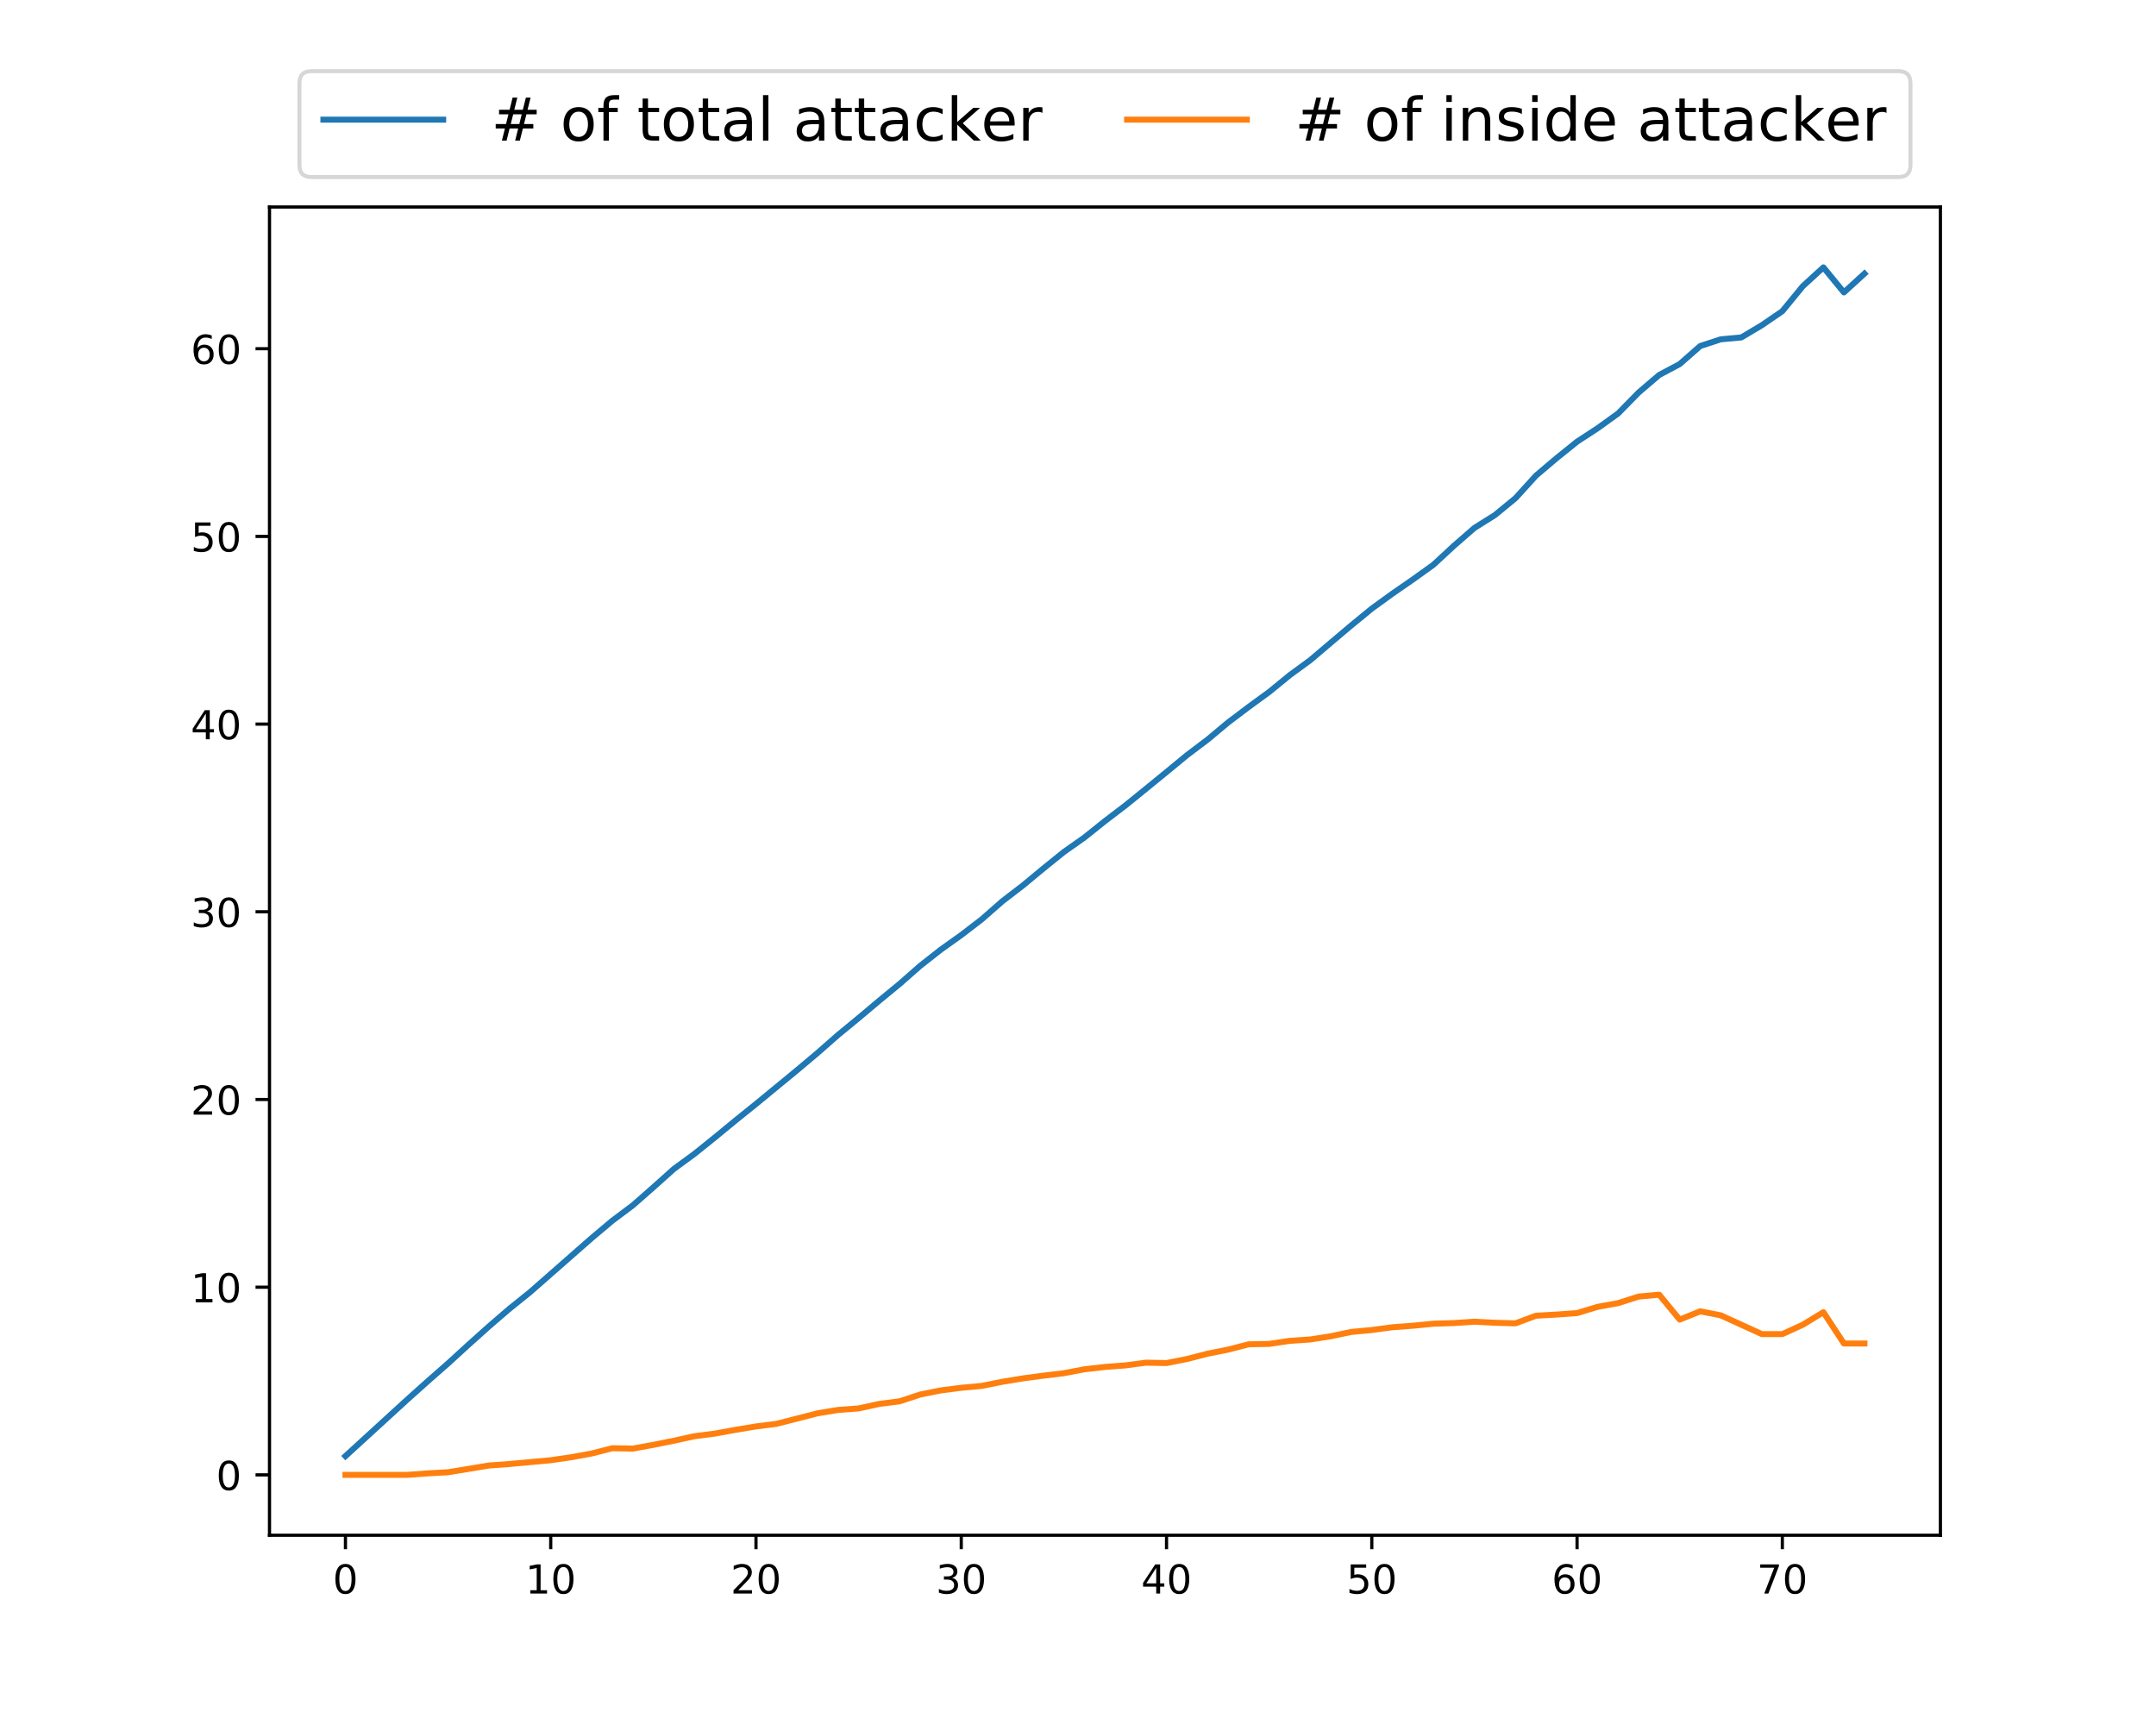
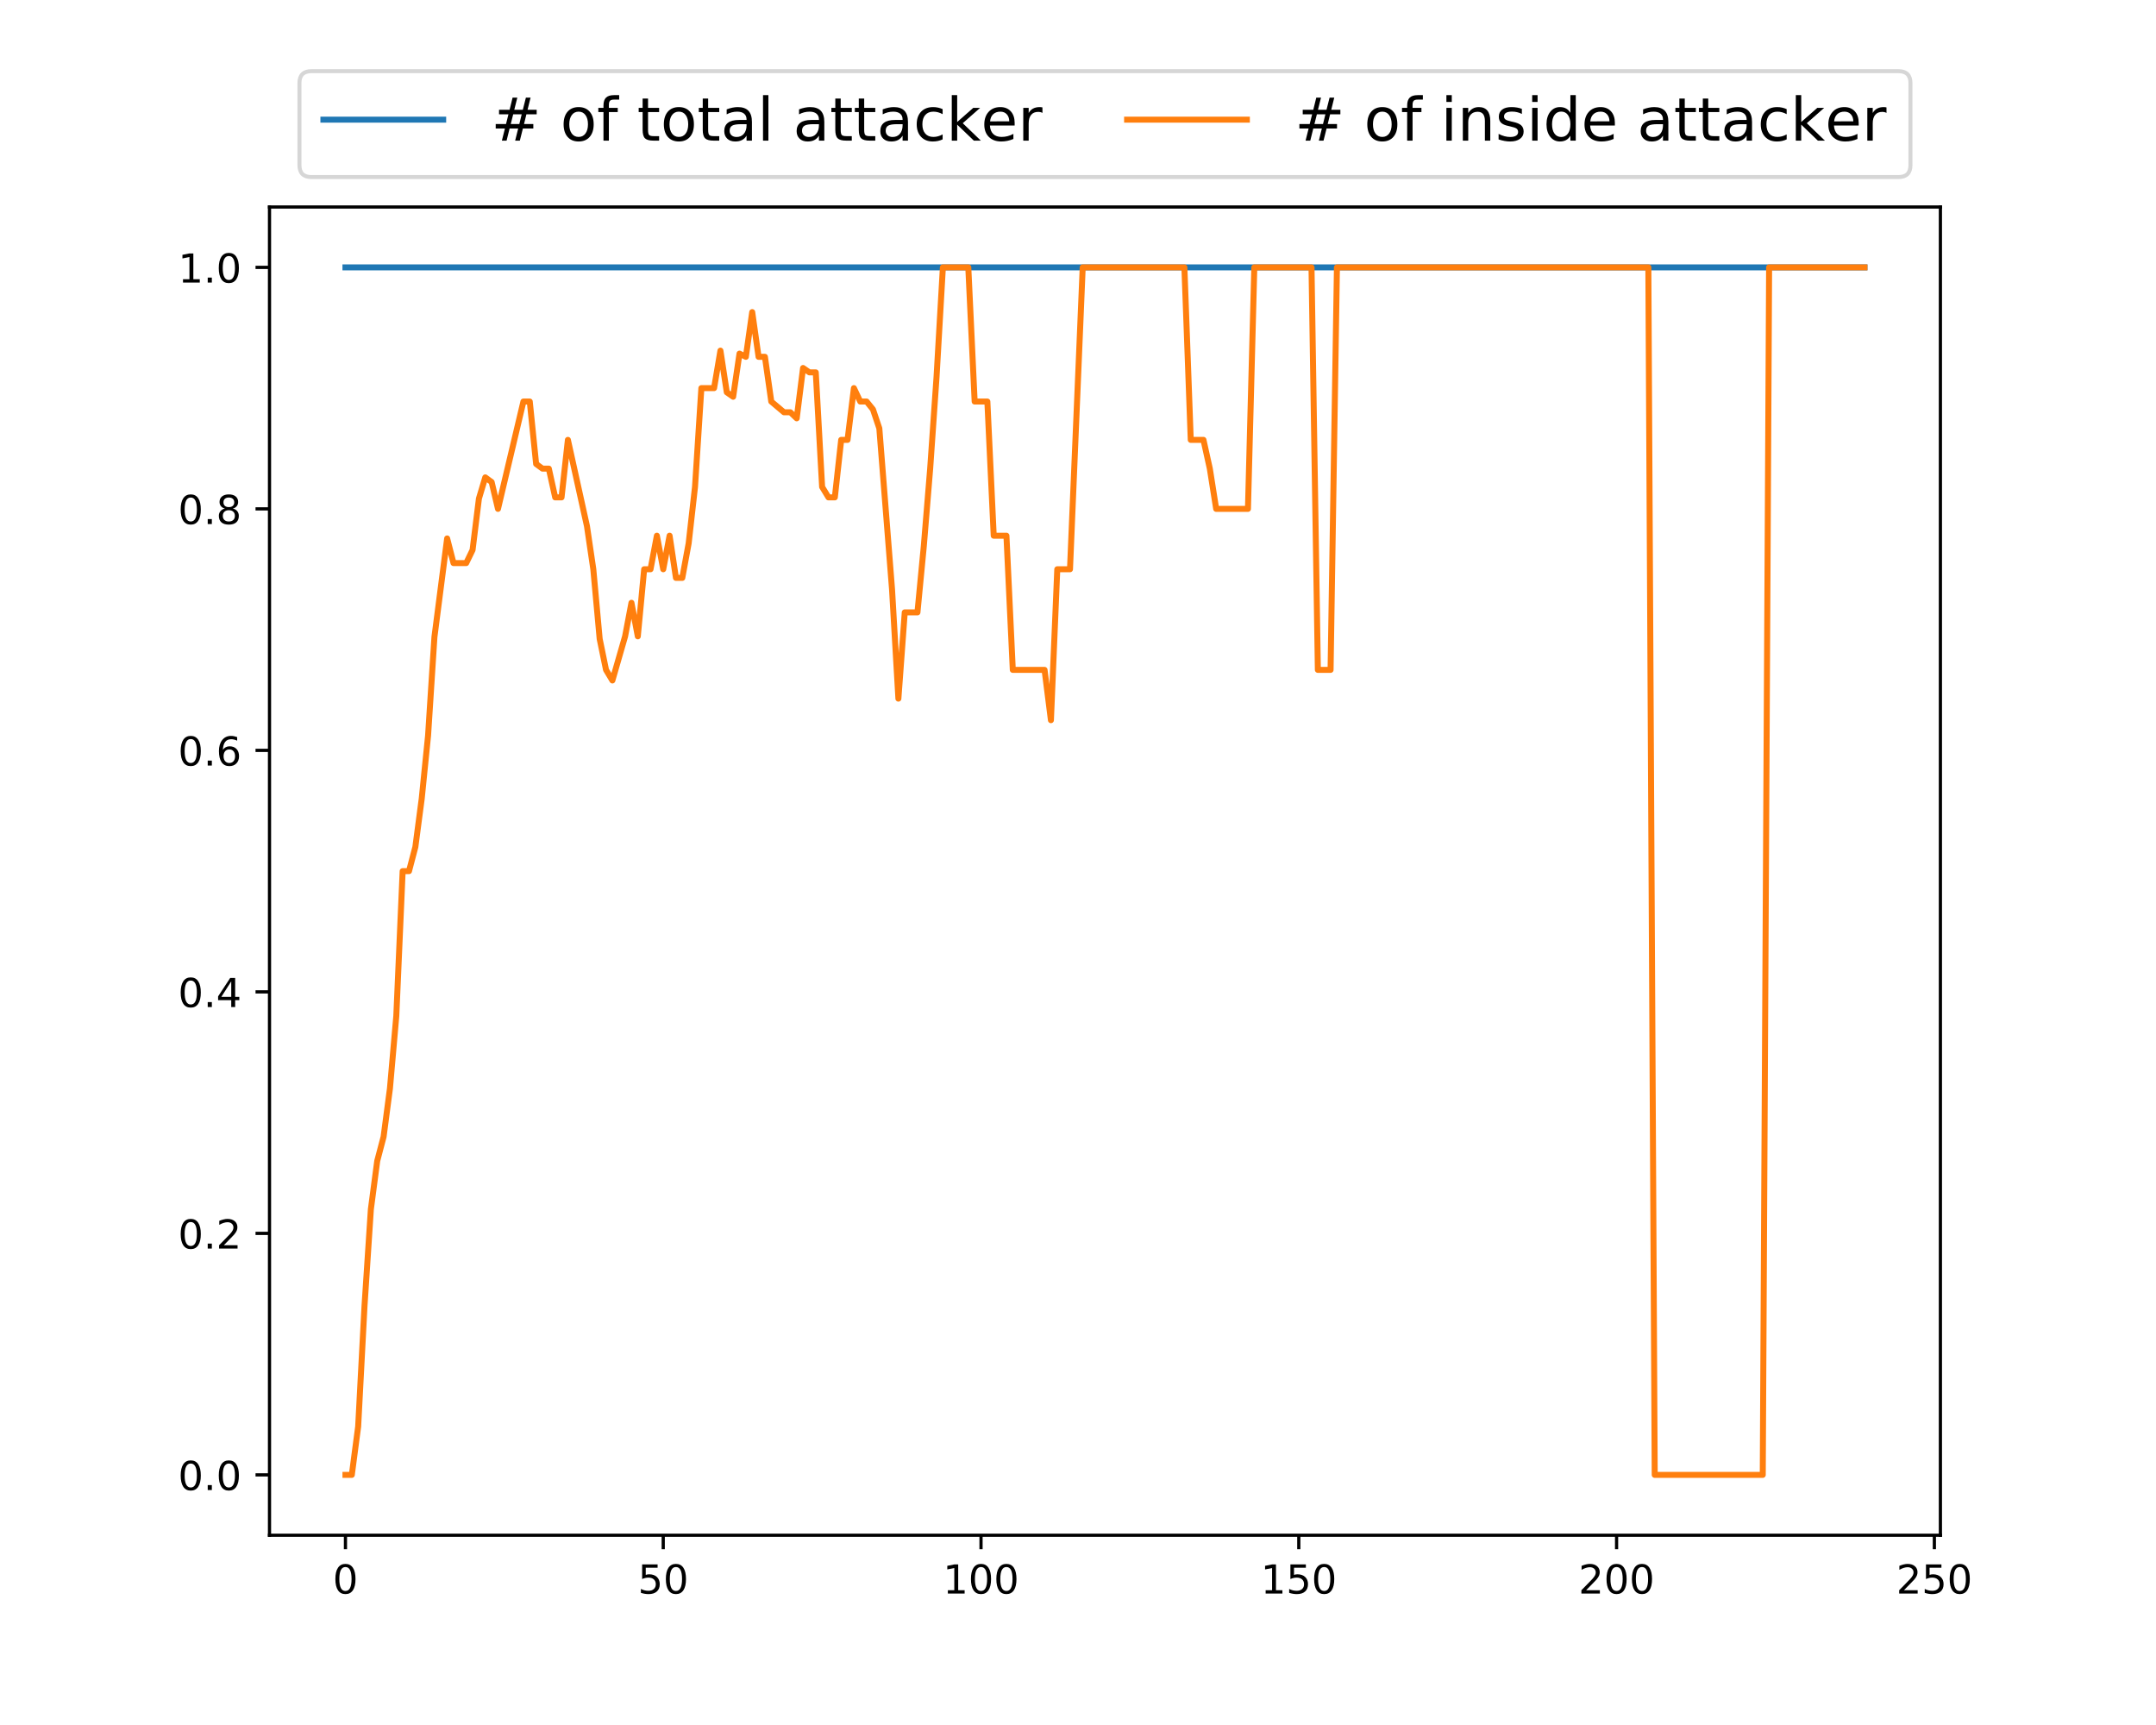
<svg xmlns="http://www.w3.org/2000/svg" xmlns:xlink="http://www.w3.org/1999/xlink" height="432pt" version="1.1" viewBox="0 0 540 432" width="540pt">
  <defs>
    <style type="text/css">
*{stroke-linecap:butt;stroke-linejoin:round;}
  </style>
  </defs>
  <g id="figure_1">
    <g id="patch_1">
      <path d="M 0 432  L 540 432  L 540 0  L 0 0  z " style="fill:#ffffff;" />
    </g>
    <g id="axes_1">
      <g id="patch_2">
        <path d="M 67.5 384.48  L 486 384.48  L 486 51.84  L 67.5 51.84  z " style="fill:#ffffff;" />
      </g>
      <g id="matplotlib.axis_1">
        <g id="xtick_1">
          <g id="line2d_1">
            <defs>
-               <path d="M 0 0  L 0 3.5  " id="m8c8a6b08bc" style="stroke:#000000;stroke-width:0.8;" />
-             </defs>
-             <g>
-               <use style="stroke:#000000;stroke-width:0.8;" x="86.523" xlink:href="#m8c8a6b08bc" y="384.48" />
+               <path d="M 0 0  L 0 3.5  " id="me75be4b17c" style="stroke:#000000;stroke-width:0.8;" />
+             </defs>
+             <g>
+               <use style="stroke:#000000;stroke-width:0.8;" x="86.523" xlink:href="#me75be4b17c" y="384.48" />
            </g>
          </g>
          <g id="text_1">
            <defs>
              <path d="M 31.781 66.406  Q 24.172 66.406 20.328 58.906  Q 16.5 51.422 16.5 36.375  Q 16.5 21.391 20.328 13.891  Q 24.172 6.391 31.781 6.391  Q 39.453 6.391 43.281 13.891  Q 47.125 21.391 47.125 36.375  Q 47.125 51.422 43.281 58.906  Q 39.453 66.406 31.781 66.406  z M 31.781 74.219  Q 44.047 74.219 50.516 64.516  Q 56.984 54.828 56.984 36.375  Q 56.984 17.969 50.516 8.266  Q 44.047 -1.422 31.781 -1.422  Q 19.531 -1.422 13.062 8.266  Q 6.594 17.969 6.594 36.375  Q 6.594 54.828 13.062 64.516  Q 19.531 74.219 31.781 74.219  z " id="DejaVuSans-48" />
            </defs>
            <g transform="translate(83.34148 399.0784)scale(0.1 -0.1)">
              <use xlink:href="#DejaVuSans-48" />
            </g>
          </g>
        </g>
        <g id="xtick_2">
          <g id="line2d_2">
            <g>
-               <use style="stroke:#000000;stroke-width:0.8;" x="137.936" xlink:href="#m8c8a6b08bc" y="384.48" />
+               <use style="stroke:#000000;stroke-width:0.8;" x="166.116" xlink:href="#me75be4b17c" y="384.48" />
            </g>
          </g>
          <g id="text_2">
            <defs>
+               <path d="M 10.797 72.906  L 49.516 72.906  L 49.516 64.594  L 19.828 64.594  L 19.828 46.734  Q 21.969 47.469 24.109 47.828  Q 26.266 48.188 28.422 48.188  Q 40.625 48.188 47.75 41.5  Q 54.891 34.812 54.891 23.391  Q 54.891 11.625 47.562 5.094  Q 40.234 -1.422 26.906 -1.422  Q 22.312 -1.422 17.547 -0.641  Q 12.797 0.141 7.719 1.703  L 7.719 11.625  Q 12.109 9.234 16.797 8.062  Q 21.484 6.891 26.703 6.891  Q 35.156 6.891 40.078 11.328  Q 45.016 15.766 45.016 23.391  Q 45.016 31 40.078 35.438  Q 35.156 39.891 26.703 39.891  Q 22.75 39.891 18.812 39.016  Q 14.891 38.141 10.797 36.281  z " id="DejaVuSans-53" />
+             </defs>
+             <g transform="translate(159.7532 399.0784)scale(0.1 -0.1)">
+               <use xlink:href="#DejaVuSans-53" />
+               <use x="63.623" xlink:href="#DejaVuSans-48" />
+             </g>
+           </g>
+         </g>
+         <g id="xtick_3">
+           <g id="line2d_3">
+             <g>
+               <use style="stroke:#000000;stroke-width:0.8;" x="245.709" xlink:href="#me75be4b17c" y="384.48" />
+             </g>
+           </g>
+           <g id="text_3">
+             <defs>
              <path d="M 12.406 8.297  L 28.516 8.297  L 28.516 63.922  L 10.984 60.406  L 10.984 69.391  L 28.422 72.906  L 38.281 72.906  L 38.281 8.297  L 54.391 8.297  L 54.391 0  L 12.406 0  z " id="DejaVuSans-49" />
            </defs>
-             <g transform="translate(131.573 399.0784)scale(0.1 -0.1)">
+             <g transform="translate(236.165 399.0784)scale(0.1 -0.1)">
              <use xlink:href="#DejaVuSans-49" />
              <use x="63.623" xlink:href="#DejaVuSans-48" />
-             </g>
-           </g>
-         </g>
-         <g id="xtick_3">
-           <g id="line2d_3">
-             <g>
-               <use style="stroke:#000000;stroke-width:0.8;" x="189.348" xlink:href="#m8c8a6b08bc" y="384.48" />
-             </g>
-           </g>
-           <g id="text_3">
+               <use x="127.246" xlink:href="#DejaVuSans-48" />
+             </g>
+           </g>
+         </g>
+         <g id="xtick_4">
+           <g id="line2d_4">
+             <g>
+               <use style="stroke:#000000;stroke-width:0.8;" x="325.302" xlink:href="#me75be4b17c" y="384.48" />
+             </g>
+           </g>
+           <g id="text_4">
+             <g transform="translate(315.758 399.0784)scale(0.1 -0.1)">
+               <use xlink:href="#DejaVuSans-49" />
+               <use x="63.623" xlink:href="#DejaVuSans-53" />
+               <use x="127.246" xlink:href="#DejaVuSans-48" />
+             </g>
+           </g>
+         </g>
+         <g id="xtick_5">
+           <g id="line2d_5">
+             <g>
+               <use style="stroke:#000000;stroke-width:0.8;" x="404.895" xlink:href="#me75be4b17c" y="384.48" />
+             </g>
+           </g>
+           <g id="text_5">
            <defs>
              <path d="M 19.188 8.297  L 53.609 8.297  L 53.609 0  L 7.328 0  L 7.328 8.297  Q 12.938 14.109 22.625 23.891  Q 32.328 33.688 34.812 36.531  Q 39.547 41.844 41.422 45.531  Q 43.312 49.219 43.312 52.781  Q 43.312 58.594 39.234 62.25  Q 35.156 65.922 28.609 65.922  Q 23.969 65.922 18.812 64.312  Q 13.672 62.703 7.812 59.422  L 7.812 69.391  Q 13.766 71.781 18.938 73  Q 24.125 74.219 28.422 74.219  Q 39.75 74.219 46.484 68.547  Q 53.219 62.891 53.219 53.422  Q 53.219 48.922 51.531 44.891  Q 49.859 40.875 45.406 35.406  Q 44.188 33.984 37.641 27.219  Q 31.109 20.453 19.188 8.297  z " id="DejaVuSans-50" />
            </defs>
-             <g transform="translate(182.9858 399.0784)scale(0.1 -0.1)">
+             <g transform="translate(395.351 399.0784)scale(0.1 -0.1)">
              <use xlink:href="#DejaVuSans-50" />
              <use x="63.623" xlink:href="#DejaVuSans-48" />
-             </g>
-           </g>
-         </g>
-         <g id="xtick_4">
-           <g id="line2d_4">
-             <g>
-               <use style="stroke:#000000;stroke-width:0.8;" x="240.761" xlink:href="#m8c8a6b08bc" y="384.48" />
-             </g>
-           </g>
-           <g id="text_4">
-             <defs>
-               <path d="M 40.578 39.312  Q 47.656 37.797 51.625 33  Q 55.609 28.219 55.609 21.188  Q 55.609 10.406 48.188 4.484  Q 40.766 -1.422 27.094 -1.422  Q 22.516 -1.422 17.656 -0.516  Q 12.797 0.391 7.625 2.203  L 7.625 11.719  Q 11.719 9.328 16.594 8.109  Q 21.484 6.891 26.812 6.891  Q 36.078 6.891 40.938 10.547  Q 45.797 14.203 45.797 21.188  Q 45.797 27.641 41.281 31.266  Q 36.766 34.906 28.719 34.906  L 20.219 34.906  L 20.219 43.016  L 29.109 43.016  Q 36.375 43.016 40.234 45.922  Q 44.094 48.828 44.094 54.297  Q 44.094 59.906 40.109 62.906  Q 36.141 65.922 28.719 65.922  Q 24.656 65.922 20.016 65.031  Q 15.375 64.156 9.812 62.312  L 9.812 71.094  Q 15.438 72.656 20.344 73.438  Q 25.25 74.219 29.594 74.219  Q 40.828 74.219 47.359 69.109  Q 53.906 64.016 53.906 55.328  Q 53.906 49.266 50.438 45.094  Q 46.969 40.922 40.578 39.312  z " id="DejaVuSans-51" />
-             </defs>
-             <g transform="translate(234.3986 399.0784)scale(0.1 -0.1)">
-               <use xlink:href="#DejaVuSans-51" />
-               <use x="63.623" xlink:href="#DejaVuSans-48" />
-             </g>
-           </g>
-         </g>
-         <g id="xtick_5">
-           <g id="line2d_5">
-             <g>
-               <use style="stroke:#000000;stroke-width:0.8;" x="292.174" xlink:href="#m8c8a6b08bc" y="384.48" />
-             </g>
-           </g>
-           <g id="text_5">
-             <defs>
-               <path d="M 37.797 64.312  L 12.891 25.391  L 37.797 25.391  z M 35.203 72.906  L 47.609 72.906  L 47.609 25.391  L 58.016 25.391  L 58.016 17.188  L 47.609 17.188  L 47.609 0  L 37.797 0  L 37.797 17.188  L 4.891 17.188  L 4.891 26.703  z " id="DejaVuSans-52" />
-             </defs>
-             <g transform="translate(285.8113 399.0784)scale(0.1 -0.1)">
-               <use xlink:href="#DejaVuSans-52" />
-               <use x="63.623" xlink:href="#DejaVuSans-48" />
+               <use x="127.246" xlink:href="#DejaVuSans-48" />
            </g>
          </g>
        </g>
        <g id="xtick_6">
          <g id="line2d_6">
            <g>
-               <use style="stroke:#000000;stroke-width:0.8;" x="343.587" xlink:href="#m8c8a6b08bc" y="384.48" />
+               <use style="stroke:#000000;stroke-width:0.8;" x="484.488" xlink:href="#me75be4b17c" y="384.48" />
            </g>
          </g>
          <g id="text_6">
-             <defs>
-               <path d="M 10.797 72.906  L 49.516 72.906  L 49.516 64.594  L 19.828 64.594  L 19.828 46.734  Q 21.969 47.469 24.109 47.828  Q 26.266 48.188 28.422 48.188  Q 40.625 48.188 47.75 41.5  Q 54.891 34.812 54.891 23.391  Q 54.891 11.625 47.562 5.094  Q 40.234 -1.422 26.906 -1.422  Q 22.312 -1.422 17.547 -0.641  Q 12.797 0.141 7.719 1.703  L 7.719 11.625  Q 12.109 9.234 16.797 8.062  Q 21.484 6.891 26.703 6.891  Q 35.156 6.891 40.078 11.328  Q 45.016 15.766 45.016 23.391  Q 45.016 31 40.078 35.438  Q 35.156 39.891 26.703 39.891  Q 22.75 39.891 18.812 39.016  Q 14.891 38.141 10.797 36.281  z " id="DejaVuSans-53" />
-             </defs>
-             <g transform="translate(337.2241 399.0784)scale(0.1 -0.1)">
-               <use xlink:href="#DejaVuSans-53" />
-               <use x="63.623" xlink:href="#DejaVuSans-48" />
-             </g>
-           </g>
-         </g>
-         <g id="xtick_7">
-           <g id="line2d_7">
-             <g>
-               <use style="stroke:#000000;stroke-width:0.8;" x="394.999" xlink:href="#m8c8a6b08bc" y="384.48" />
-             </g>
-           </g>
-           <g id="text_7">
-             <defs>
-               <path d="M 33.016 40.375  Q 26.375 40.375 22.484 35.828  Q 18.609 31.297 18.609 23.391  Q 18.609 15.531 22.484 10.953  Q 26.375 6.391 33.016 6.391  Q 39.656 6.391 43.531 10.953  Q 47.406 15.531 47.406 23.391  Q 47.406 31.297 43.531 35.828  Q 39.656 40.375 33.016 40.375  z M 52.594 71.297  L 52.594 62.312  Q 48.875 64.062 45.094 64.984  Q 41.312 65.922 37.594 65.922  Q 27.828 65.922 22.672 59.328  Q 17.531 52.734 16.797 39.406  Q 19.672 43.656 24.016 45.922  Q 28.375 48.188 33.594 48.188  Q 44.578 48.188 50.953 41.516  Q 57.328 34.859 57.328 23.391  Q 57.328 12.156 50.688 5.359  Q 44.047 -1.422 33.016 -1.422  Q 20.359 -1.422 13.672 8.266  Q 6.984 17.969 6.984 36.375  Q 6.984 53.656 15.188 63.938  Q 23.391 74.219 37.203 74.219  Q 40.922 74.219 44.703 73.484  Q 48.484 72.75 52.594 71.297  z " id="DejaVuSans-54" />
-             </defs>
-             <g transform="translate(388.6369 399.0784)scale(0.1 -0.1)">
-               <use xlink:href="#DejaVuSans-54" />
-               <use x="63.623" xlink:href="#DejaVuSans-48" />
-             </g>
-           </g>
-         </g>
-         <g id="xtick_8">
-           <g id="line2d_8">
-             <g>
-               <use style="stroke:#000000;stroke-width:0.8;" x="446.412" xlink:href="#m8c8a6b08bc" y="384.48" />
-             </g>
-           </g>
-           <g id="text_8">
-             <defs>
-               <path d="M 8.203 72.906  L 55.078 72.906  L 55.078 68.703  L 28.609 0  L 18.312 0  L 43.219 64.594  L 8.203 64.594  z " id="DejaVuSans-55" />
-             </defs>
-             <g transform="translate(440.0497 399.0784)scale(0.1 -0.1)">
-               <use xlink:href="#DejaVuSans-55" />
-               <use x="63.623" xlink:href="#DejaVuSans-48" />
+             <g transform="translate(474.944 399.0784)scale(0.1 -0.1)">
+               <use xlink:href="#DejaVuSans-50" />
+               <use x="63.623" xlink:href="#DejaVuSans-53" />
+               <use x="127.246" xlink:href="#DejaVuSans-48" />
            </g>
          </g>
        </g>
      </g>
      <g id="matplotlib.axis_2">
        <g id="ytick_1">
+           <g id="line2d_7">
+             <defs>
+               <path d="M 0 0  L -3.5 0  " id="m853ca3795e" style="stroke:#000000;stroke-width:0.8;" />
+             </defs>
+             <g>
+               <use style="stroke:#000000;stroke-width:0.8;" x="67.5" xlink:href="#m853ca3795e" y="369.36" />
+             </g>
+           </g>
+           <g id="text_7">
+             <defs>
+               <path d="M 10.688 12.406  L 21 12.406  L 21 0  L 10.688 0  z " id="DejaVuSans-46" />
+             </defs>
+             <g transform="translate(44.59687 373.1592)scale(0.1 -0.1)">
+               <use xlink:href="#DejaVuSans-48" />
+               <use x="63.623" xlink:href="#DejaVuSans-46" />
+               <use x="95.41" xlink:href="#DejaVuSans-48" />
+             </g>
+           </g>
+         </g>
+         <g id="ytick_2">
+           <g id="line2d_8">
+             <g>
+               <use style="stroke:#000000;stroke-width:0.8;" x="67.5" xlink:href="#m853ca3795e" y="308.88" />
+             </g>
+           </g>
+           <g id="text_8">
+             <g transform="translate(44.59687 312.6792)scale(0.1 -0.1)">
+               <use xlink:href="#DejaVuSans-48" />
+               <use x="63.623" xlink:href="#DejaVuSans-46" />
+               <use x="95.41" xlink:href="#DejaVuSans-50" />
+             </g>
+           </g>
+         </g>
+         <g id="ytick_3">
          <g id="line2d_9">
-             <defs>
-               <path d="M 0 0  L -3.5 0  " id="m2b0764f16c" style="stroke:#000000;stroke-width:0.8;" />
-             </defs>
-             <g>
-               <use style="stroke:#000000;stroke-width:0.8;" x="67.5" xlink:href="#m2b0764f16c" y="369.36" />
+             <g>
+               <use style="stroke:#000000;stroke-width:0.8;" x="67.5" xlink:href="#m853ca3795e" y="248.4" />
            </g>
          </g>
          <g id="text_9">
-             <g transform="translate(54.1375 373.1592)scale(0.1 -0.1)">
-               <use xlink:href="#DejaVuSans-48" />
-             </g>
-           </g>
-         </g>
-         <g id="ytick_2">
+             <defs>
+               <path d="M 37.797 64.312  L 12.891 25.391  L 37.797 25.391  z M 35.203 72.906  L 47.609 72.906  L 47.609 25.391  L 58.016 25.391  L 58.016 17.188  L 47.609 17.188  L 47.609 0  L 37.797 0  L 37.797 17.188  L 4.891 17.188  L 4.891 26.703  z " id="DejaVuSans-52" />
+             </defs>
+             <g transform="translate(44.59687 252.1992)scale(0.1 -0.1)">
+               <use xlink:href="#DejaVuSans-48" />
+               <use x="63.623" xlink:href="#DejaVuSans-46" />
+               <use x="95.41" xlink:href="#DejaVuSans-52" />
+             </g>
+           </g>
+         </g>
+         <g id="ytick_4">
          <g id="line2d_10">
            <g>
-               <use style="stroke:#000000;stroke-width:0.8;" x="67.5" xlink:href="#m2b0764f16c" y="322.355" />
+               <use style="stroke:#000000;stroke-width:0.8;" x="67.5" xlink:href="#m853ca3795e" y="187.92" />
            </g>
          </g>
          <g id="text_10">
-             <g transform="translate(47.775 326.154)scale(0.1 -0.1)">
+             <defs>
+               <path d="M 33.016 40.375  Q 26.375 40.375 22.484 35.828  Q 18.609 31.297 18.609 23.391  Q 18.609 15.531 22.484 10.953  Q 26.375 6.391 33.016 6.391  Q 39.656 6.391 43.531 10.953  Q 47.406 15.531 47.406 23.391  Q 47.406 31.297 43.531 35.828  Q 39.656 40.375 33.016 40.375  z M 52.594 71.297  L 52.594 62.312  Q 48.875 64.062 45.094 64.984  Q 41.312 65.922 37.594 65.922  Q 27.828 65.922 22.672 59.328  Q 17.531 52.734 16.797 39.406  Q 19.672 43.656 24.016 45.922  Q 28.375 48.188 33.594 48.188  Q 44.578 48.188 50.953 41.516  Q 57.328 34.859 57.328 23.391  Q 57.328 12.156 50.688 5.359  Q 44.047 -1.422 33.016 -1.422  Q 20.359 -1.422 13.672 8.266  Q 6.984 17.969 6.984 36.375  Q 6.984 53.656 15.188 63.938  Q 23.391 74.219 37.203 74.219  Q 40.922 74.219 44.703 73.484  Q 48.484 72.75 52.594 71.297  z " id="DejaVuSans-54" />
+             </defs>
+             <g transform="translate(44.59687 191.7192)scale(0.1 -0.1)">
+               <use xlink:href="#DejaVuSans-48" />
+               <use x="63.623" xlink:href="#DejaVuSans-46" />
+               <use x="95.41" xlink:href="#DejaVuSans-54" />
+             </g>
+           </g>
+         </g>
+         <g id="ytick_5">
+           <g id="line2d_11">
+             <g>
+               <use style="stroke:#000000;stroke-width:0.8;" x="67.5" xlink:href="#m853ca3795e" y="127.44" />
+             </g>
+           </g>
+           <g id="text_11">
+             <defs>
+               <path d="M 31.781 34.625  Q 24.75 34.625 20.719 30.859  Q 16.703 27.094 16.703 20.516  Q 16.703 13.922 20.719 10.156  Q 24.75 6.391 31.781 6.391  Q 38.812 6.391 42.859 10.172  Q 46.922 13.969 46.922 20.516  Q 46.922 27.094 42.891 30.859  Q 38.875 34.625 31.781 34.625  z M 21.922 38.812  Q 15.578 40.375 12.031 44.719  Q 8.5 49.078 8.5 55.328  Q 8.5 64.062 14.719 69.141  Q 20.953 74.219 31.781 74.219  Q 42.672 74.219 48.875 69.141  Q 55.078 64.062 55.078 55.328  Q 55.078 49.078 51.531 44.719  Q 48 40.375 41.703 38.812  Q 48.828 37.156 52.797 32.312  Q 56.781 27.484 56.781 20.516  Q 56.781 9.906 50.312 4.234  Q 43.844 -1.422 31.781 -1.422  Q 19.734 -1.422 13.25 4.234  Q 6.781 9.906 6.781 20.516  Q 6.781 27.484 10.781 32.312  Q 14.797 37.156 21.922 38.812  z M 18.312 54.391  Q 18.312 48.734 21.844 45.562  Q 25.391 42.391 31.781 42.391  Q 38.141 42.391 41.719 45.562  Q 45.312 48.734 45.312 54.391  Q 45.312 60.062 41.719 63.234  Q 38.141 66.406 31.781 66.406  Q 25.391 66.406 21.844 63.234  Q 18.312 60.062 18.312 54.391  z " id="DejaVuSans-56" />
+             </defs>
+             <g transform="translate(44.59687 131.2392)scale(0.1 -0.1)">
+               <use xlink:href="#DejaVuSans-48" />
+               <use x="63.623" xlink:href="#DejaVuSans-46" />
+               <use x="95.41" xlink:href="#DejaVuSans-56" />
+             </g>
+           </g>
+         </g>
+         <g id="ytick_6">
+           <g id="line2d_12">
+             <g>
+               <use style="stroke:#000000;stroke-width:0.8;" x="67.5" xlink:href="#m853ca3795e" y="66.96" />
+             </g>
+           </g>
+           <g id="text_12">
+             <g transform="translate(44.59687 70.75922)scale(0.1 -0.1)">
              <use xlink:href="#DejaVuSans-49" />
-               <use x="63.623" xlink:href="#DejaVuSans-48" />
-             </g>
-           </g>
-         </g>
-         <g id="ytick_3">
-           <g id="line2d_11">
-             <g>
-               <use style="stroke:#000000;stroke-width:0.8;" x="67.5" xlink:href="#m2b0764f16c" y="275.35" />
-             </g>
-           </g>
-           <g id="text_11">
-             <g transform="translate(47.775 279.1489)scale(0.1 -0.1)">
-               <use xlink:href="#DejaVuSans-50" />
-               <use x="63.623" xlink:href="#DejaVuSans-48" />
-             </g>
-           </g>
-         </g>
-         <g id="ytick_4">
-           <g id="line2d_12">
-             <g>
-               <use style="stroke:#000000;stroke-width:0.8;" x="67.5" xlink:href="#m2b0764f16c" y="228.344" />
-             </g>
-           </g>
-           <g id="text_12">
-             <g transform="translate(47.775 232.1437)scale(0.1 -0.1)">
-               <use xlink:href="#DejaVuSans-51" />
-               <use x="63.623" xlink:href="#DejaVuSans-48" />
-             </g>
-           </g>
-         </g>
-         <g id="ytick_5">
-           <g id="line2d_13">
-             <g>
-               <use style="stroke:#000000;stroke-width:0.8;" x="67.5" xlink:href="#m2b0764f16c" y="181.339" />
-             </g>
-           </g>
-           <g id="text_13">
-             <g transform="translate(47.775 185.1385)scale(0.1 -0.1)">
-               <use xlink:href="#DejaVuSans-52" />
-               <use x="63.623" xlink:href="#DejaVuSans-48" />
-             </g>
-           </g>
-         </g>
-         <g id="ytick_6">
-           <g id="line2d_14">
-             <g>
-               <use style="stroke:#000000;stroke-width:0.8;" x="67.5" xlink:href="#m2b0764f16c" y="134.334" />
-             </g>
-           </g>
-           <g id="text_14">
-             <g transform="translate(47.775 138.1333)scale(0.1 -0.1)">
-               <use xlink:href="#DejaVuSans-53" />
-               <use x="63.623" xlink:href="#DejaVuSans-48" />
-             </g>
-           </g>
-         </g>
-         <g id="ytick_7">
-           <g id="line2d_15">
-             <g>
-               <use style="stroke:#000000;stroke-width:0.8;" x="67.5" xlink:href="#m2b0764f16c" y="87.329" />
-             </g>
-           </g>
-           <g id="text_15">
-             <g transform="translate(47.775 91.12813)scale(0.1 -0.1)">
-               <use xlink:href="#DejaVuSans-54" />
-               <use x="63.623" xlink:href="#DejaVuSans-48" />
-             </g>
-           </g>
-         </g>
-       </g>
-       <g id="line2d_16">
-         <path clip-path="url(#pf7d69bf17a)" d="M 86.523 364.659  L 91.664 359.959  L 96.805 355.258  L 101.947 350.558  L 107.088 345.951  L 112.229 341.439  L 117.37 336.738  L 122.512 332.132  L 127.653 327.713  L 132.794 323.577  L 137.936 319.064  L 143.077 314.552  L 148.218 310.039  L 153.359 305.715  L 158.501 301.861  L 163.642 297.348  L 168.783 292.742  L 173.924 288.981  L 179.066 284.845  L 184.207 280.614  L 189.348 276.478  L 194.49 272.247  L 199.631 268.017  L 204.772 263.692  L 209.913 259.18  L 215.055 254.949  L 220.196 250.625  L 225.337 246.394  L 230.479 241.882  L 235.62 237.84  L 240.761 234.173  L 245.902 230.225  L 251.044 225.712  L 256.185 221.764  L 261.326 217.504  L 266.467 213.362  L 271.609 209.738  L 276.75 205.625  L 281.891 201.708  L 287.033 197.541  L 292.174 193.341  L 297.315 189.105  L 302.456 185.222  L 307.598 180.931  L 312.739 177.047  L 317.88 173.296  L 323.021 169.096  L 328.163 165.335  L 333.304 160.97  L 338.445 156.631  L 343.587 152.413  L 348.728 148.69  L 353.869 145.133  L 359.01 141.448  L 364.152 136.684  L 369.293 132.211  L 374.434 128.985  L 379.576 124.759  L 384.717 119.104  L 389.858 114.749  L 394.999 110.608  L 400.141 107.25  L 405.282 103.546  L 410.423 98.297  L 415.564 93.91  L 420.706 91.175  L 425.847 86.657  L 430.988 84.979  L 436.13 84.509  L 441.271 81.453  L 446.412 77.928  L 451.553 71.661  L 456.695 66.96  L 461.836 73.227  L 466.977 68.527  " style="fill:none;stroke:#1f77b4;stroke-linecap:square;stroke-width:1.5;" />
-       </g>
-       <g id="line2d_17">
-         <path clip-path="url(#pf7d69bf17a)" d="M 86.523 369.36  L 91.664 369.36  L 96.805 369.36  L 101.947 369.36  L 107.088 368.984  L 112.229 368.702  L 117.37 367.856  L 122.512 367.01  L 127.653 366.634  L 132.794 366.164  L 137.936 365.694  L 143.077 364.942  L 148.218 364.001  L 153.359 362.685  L 158.501 362.779  L 163.642 361.839  L 168.783 360.805  L 173.924 359.677  L 179.066 359.019  L 184.207 358.079  L 189.348 357.233  L 194.49 356.575  L 199.631 355.258  L 204.772 353.942  L 209.913 353.096  L 215.055 352.72  L 220.196 351.592  L 225.337 350.934  L 230.479 349.242  L 235.62 348.208  L 240.761 347.55  L 245.902 347.08  L 251.044 346.045  L 256.185 345.199  L 261.326 344.514  L 266.467 343.899  L 271.609 342.92  L 276.75 342.332  L 281.891 341.94  L 287.033 341.257  L 292.174 341.357  L 297.315 340.339  L 302.456 339.011  L 307.598 337.989  L 312.739 336.661  L 317.88 336.561  L 323.021 335.8  L 328.163 335.449  L 333.304 334.648  L 338.445 333.564  L 343.587 333.082  L 348.728 332.391  L 353.869 332.01  L 359.01 331.502  L 364.152 331.341  L 369.293 330.998  L 374.434 331.27  L 379.576 331.408  L 384.717 329.5  L 389.858 329.21  L 394.999 328.846  L 400.141 327.279  L 405.282 326.35  L 410.423 324.705  L 415.564 324.235  L 420.706 330.474  L 425.847 328.398  L 430.988 329.406  L 436.13 331.756  L 441.271 334.106  L 446.412 334.106  L 451.553 331.756  L 456.695 328.622  L 461.836 336.456  L 466.977 336.456  " style="fill:none;stroke:#ff7f0e;stroke-linecap:square;stroke-width:1.5;" />
+               <use x="63.623" xlink:href="#DejaVuSans-46" />
+               <use x="95.41" xlink:href="#DejaVuSans-48" />
+             </g>
+           </g>
+         </g>
+       </g>
+       <g id="line2d_13">
+         <path clip-path="url(#pecc3b8bae9)" d="M 86.523 66.96  L 466.977 66.96  L 466.977 66.96  " style="fill:none;stroke:#1f77b4;stroke-linecap:square;stroke-width:1.5;" />
+       </g>
+       <g id="line2d_14">
+         <path clip-path="url(#pecc3b8bae9)" d="M 86.523 369.36  L 88.115 369.36  L 89.706 357.264  L 91.298 327.024  L 92.89 302.832  L 94.482 290.736  L 96.074 284.688  L 97.666 272.592  L 99.258 254.448  L 100.849 218.16  L 102.441 218.16  L 104.033 212.112  L 105.625 200.016  L 107.217 184.217  L 108.809 159.531  L 111.992 134.846  L 113.584 141.017  L 116.768 141.017  L 118.36 137.734  L 119.952 124.866  L 121.544 119.551  L 123.136 120.72  L 124.727 127.44  L 131.095 100.56  L 132.687 100.56  L 134.279 116.188  L 135.87 117.36  L 137.462 117.36  L 139.054 124.56  L 140.646 124.56  L 142.238 110.16  L 147.013 131.76  L 148.605 142.56  L 150.197 160.006  L 151.789 167.76  L 153.381 170.413  L 156.565 159.36  L 158.156 150.96  L 159.748 159.36  L 161.34 142.56  L 162.932 142.56  L 164.524 134.16  L 166.116 142.56  L 167.708 134.16  L 169.299 144.72  L 170.891 144.72  L 172.483 136.08  L 174.075 121.942  L 175.667 97.2  L 178.851 97.2  L 180.442 87.815  L 182.034 98.243  L 183.626 99.36  L 185.218 88.56  L 186.81 89.36  L 188.402 78.16  L 189.994 89.36  L 191.585 89.36  L 193.177 100.56  L 196.361 103.248  L 197.953 103.248  L 199.545 104.76  L 201.137 92.16  L 202.729 93.256  L 204.32 93.256  L 205.912 121.942  L 207.504 124.56  L 209.096 124.56  L 210.688 110.16  L 212.28 110.16  L 213.872 97.2  L 215.463 100.56  L 217.055 100.56  L 218.647 102.536  L 220.239 107.28  L 223.423 147.6  L 225.015 174.96  L 226.606 153.36  L 229.79 153.36  L 231.382 136.745  L 232.974 117.36  L 234.566 94.451  L 236.158 66.96  L 242.525 66.96  L 244.117 100.56  L 247.301 100.56  L 248.892 134.16  L 252.076 134.16  L 253.668 167.76  L 261.627 167.76  L 263.219 180.36  L 264.811 142.56  L 267.995 142.56  L 271.178 66.96  L 296.648 66.96  L 298.24 110.16  L 301.424 110.16  L 303.016 117.36  L 304.608 127.44  L 312.567 127.44  L 314.159 66.96  L 328.485 66.96  L 330.077 167.76  L 333.261 167.76  L 334.853 66.96  L 412.854 66.96  L 414.446 369.36  L 441.508 369.36  L 443.099 66.96  L 466.977 66.96  L 466.977 66.96  " style="fill:none;stroke:#ff7f0e;stroke-linecap:square;stroke-width:1.5;" />
      </g>
      <g id="patch_3">
        <path d="M 67.5 384.48  L 67.5 51.84  " style="fill:none;stroke:#000000;stroke-linecap:square;stroke-linejoin:miter;stroke-width:0.8;" />
      </g>
      <g id="patch_4">
        <path d="M 486 384.48  L 486 51.84  " style="fill:none;stroke:#000000;stroke-linecap:square;stroke-linejoin:miter;stroke-width:0.8;" />
      </g>
      <g id="patch_5">
        <path d="M 67.5 384.48  L 486 384.48  " style="fill:none;stroke:#000000;stroke-linecap:square;stroke-linejoin:miter;stroke-width:0.8;" />
      </g>
      <g id="patch_6">
        <path d="M 67.5 51.84  L 486 51.84  " style="fill:none;stroke:#000000;stroke-linecap:square;stroke-linejoin:miter;stroke-width:0.8;" />
      </g>
      <g id="legend_1">
        <g id="patch_7">
          <path d="M 78 44.34  L 475.5 44.34  Q 478.5 44.34 478.5 41.34  L 478.5 20.823  Q 478.5 17.823 475.5 17.823  L 78 17.823  Q 75 17.823 75 20.823  L 75 41.34  Q 75 44.34 78 44.34  z " style="fill:#ffffff;opacity:0.8;stroke:#cccccc;stroke-linejoin:miter;" />
        </g>
-         <g id="line2d_18">
+         <g id="line2d_15">
          <path d="M 81 29.97  L 111 29.97  " style="fill:none;stroke:#1f77b4;stroke-linecap:square;stroke-width:1.5;" />
        </g>
-         <g id="line2d_19" />
-         <g id="text_16">
+         <g id="line2d_16" />
+         <g id="text_13">
          <defs>
            <path d="M 51.125 44  L 36.922 44  L 32.812 27.688  L 47.125 27.688  z M 43.797 71.781  L 38.719 51.516  L 52.984 51.516  L 58.109 71.781  L 65.922 71.781  L 60.891 51.516  L 76.125 51.516  L 76.125 44  L 58.984 44  L 54.984 27.688  L 70.516 27.688  L 70.516 20.219  L 53.078 20.219  L 48 0  L 40.188 0  L 45.219 20.219  L 30.906 20.219  L 25.875 0  L 18.016 0  L 23.094 20.219  L 7.719 20.219  L 7.719 27.688  L 24.906 27.688  L 29 44  L 13.281 44  L 13.281 51.516  L 30.906 51.516  L 35.891 71.781  z " id="DejaVuSans-35" />
            <path id="DejaVuSans-32" />
            <path d="M 30.609 48.391  Q 23.391 48.391 19.188 42.75  Q 14.984 37.109 14.984 27.297  Q 14.984 17.484 19.156 11.844  Q 23.344 6.203 30.609 6.203  Q 37.797 6.203 41.984 11.859  Q 46.188 17.531 46.188 27.297  Q 46.188 37.016 41.984 42.703  Q 37.797 48.391 30.609 48.391  z M 30.609 56  Q 42.328 56 49.016 48.375  Q 55.719 40.766 55.719 27.297  Q 55.719 13.875 49.016 6.219  Q 42.328 -1.422 30.609 -1.422  Q 18.844 -1.422 12.172 6.219  Q 5.516 13.875 5.516 27.297  Q 5.516 40.766 12.172 48.375  Q 18.844 56 30.609 56  z " id="DejaVuSans-111" />
            <path d="M 37.109 75.984  L 37.109 68.5  L 28.516 68.5  Q 23.688 68.5 21.797 66.547  Q 19.922 64.594 19.922 59.516  L 19.922 54.688  L 34.719 54.688  L 34.719 47.703  L 19.922 47.703  L 19.922 0  L 10.891 0  L 10.891 47.703  L 2.297 47.703  L 2.297 54.688  L 10.891 54.688  L 10.891 58.5  Q 10.891 67.625 15.141 71.797  Q 19.391 75.984 28.609 75.984  z " id="DejaVuSans-102" />
            <path d="M 18.312 70.219  L 18.312 54.688  L 36.812 54.688  L 36.812 47.703  L 18.312 47.703  L 18.312 18.016  Q 18.312 11.328 20.141 9.422  Q 21.969 7.516 27.594 7.516  L 36.812 7.516  L 36.812 0  L 27.594 0  Q 17.188 0 13.234 3.875  Q 9.281 7.766 9.281 18.016  L 9.281 47.703  L 2.688 47.703  L 2.688 54.688  L 9.281 54.688  L 9.281 70.219  z " id="DejaVuSans-116" />
            <path d="M 34.281 27.484  Q 23.391 27.484 19.188 25  Q 14.984 22.516 14.984 16.5  Q 14.984 11.719 18.141 8.906  Q 21.297 6.109 26.703 6.109  Q 34.188 6.109 38.703 11.406  Q 43.219 16.703 43.219 25.484  L 43.219 27.484  z M 52.203 31.203  L 52.203 0  L 43.219 0  L 43.219 8.297  Q 40.141 3.328 35.547 0.953  Q 30.953 -1.422 24.312 -1.422  Q 15.922 -1.422 10.953 3.297  Q 6 8.016 6 15.922  Q 6 25.141 12.172 29.828  Q 18.359 34.516 30.609 34.516  L 43.219 34.516  L 43.219 35.406  Q 43.219 41.609 39.141 45  Q 35.062 48.391 27.688 48.391  Q 23 48.391 18.547 47.266  Q 14.109 46.141 10.016 43.891  L 10.016 52.203  Q 14.938 54.109 19.578 55.047  Q 24.219 56 28.609 56  Q 40.484 56 46.344 49.844  Q 52.203 43.703 52.203 31.203  z " id="DejaVuSans-97" />
            <path d="M 9.422 75.984  L 18.406 75.984  L 18.406 0  L 9.422 0  z " id="DejaVuSans-108" />
            <path d="M 48.781 52.594  L 48.781 44.188  Q 44.969 46.297 41.141 47.344  Q 37.312 48.391 33.406 48.391  Q 24.656 48.391 19.812 42.844  Q 14.984 37.312 14.984 27.297  Q 14.984 17.281 19.812 11.734  Q 24.656 6.203 33.406 6.203  Q 37.312 6.203 41.141 7.25  Q 44.969 8.297 48.781 10.406  L 48.781 2.094  Q 45.016 0.344 40.984 -0.531  Q 36.969 -1.422 32.422 -1.422  Q 20.062 -1.422 12.781 6.344  Q 5.516 14.109 5.516 27.297  Q 5.516 40.672 12.859 48.328  Q 20.219 56 33.016 56  Q 37.156 56 41.109 55.141  Q 45.062 54.297 48.781 52.594  z " id="DejaVuSans-99" />
            <path d="M 9.078 75.984  L 18.109 75.984  L 18.109 31.109  L 44.922 54.688  L 56.391 54.688  L 27.391 29.109  L 57.625 0  L 45.906 0  L 18.109 26.703  L 18.109 0  L 9.078 0  z " id="DejaVuSans-107" />
            <path d="M 56.203 29.594  L 56.203 25.203  L 14.891 25.203  Q 15.484 15.922 20.484 11.062  Q 25.484 6.203 34.422 6.203  Q 39.594 6.203 44.453 7.469  Q 49.312 8.734 54.109 11.281  L 54.109 2.781  Q 49.266 0.734 44.188 -0.344  Q 39.109 -1.422 33.891 -1.422  Q 20.797 -1.422 13.156 6.188  Q 5.516 13.812 5.516 26.812  Q 5.516 40.234 12.766 48.109  Q 20.016 56 32.328 56  Q 43.359 56 49.781 48.891  Q 56.203 41.797 56.203 29.594  z M 47.219 32.234  Q 47.125 39.594 43.094 43.984  Q 39.062 48.391 32.422 48.391  Q 24.906 48.391 20.391 44.141  Q 15.875 39.891 15.188 32.172  z " id="DejaVuSans-101" />
            <path d="M 41.109 46.297  Q 39.594 47.172 37.812 47.578  Q 36.031 48 33.891 48  Q 26.266 48 22.188 43.047  Q 18.109 38.094 18.109 28.812  L 18.109 0  L 9.078 0  L 9.078 54.688  L 18.109 54.688  L 18.109 46.188  Q 20.953 51.172 25.484 53.578  Q 30.031 56 36.531 56  Q 37.453 56 38.578 55.875  Q 39.703 55.766 41.062 55.516  z " id="DejaVuSans-114" />
          </defs>
          <g transform="translate(123 35.22047)scale(0.15 -0.15)">
            <use xlink:href="#DejaVuSans-35" />
            <use x="83.789" xlink:href="#DejaVuSans-32" />
            <use x="115.576" xlink:href="#DejaVuSans-111" />
            <use x="176.758" xlink:href="#DejaVuSans-102" />
            <use x="211.963" xlink:href="#DejaVuSans-32" />
            <use x="243.75" xlink:href="#DejaVuSans-116" />
            <use x="282.959" xlink:href="#DejaVuSans-111" />
            <use x="344.141" xlink:href="#DejaVuSans-116" />
            <use x="383.35" xlink:href="#DejaVuSans-97" />
            <use x="444.629" xlink:href="#DejaVuSans-108" />
            <use x="472.412" xlink:href="#DejaVuSans-32" />
            <use x="504.199" xlink:href="#DejaVuSans-97" />
            <use x="565.479" xlink:href="#DejaVuSans-116" />
            <use x="604.688" xlink:href="#DejaVuSans-116" />
            <use x="643.896" xlink:href="#DejaVuSans-97" />
            <use x="705.176" xlink:href="#DejaVuSans-99" />
            <use x="760.156" xlink:href="#DejaVuSans-107" />
            <use x="818.02" xlink:href="#DejaVuSans-101" />
            <use x="879.543" xlink:href="#DejaVuSans-114" />
          </g>
        </g>
-         <g id="line2d_20">
+         <g id="line2d_17">
          <path d="M 282.295 29.97  L 312.295 29.97  " style="fill:none;stroke:#ff7f0e;stroke-linecap:square;stroke-width:1.5;" />
        </g>
-         <g id="line2d_21" />
-         <g id="text_17">
+         <g id="line2d_18" />
+         <g id="text_14">
          <defs>
            <path d="M 9.422 54.688  L 18.406 54.688  L 18.406 0  L 9.422 0  z M 9.422 75.984  L 18.406 75.984  L 18.406 64.594  L 9.422 64.594  z " id="DejaVuSans-105" />
            <path d="M 54.891 33.016  L 54.891 0  L 45.906 0  L 45.906 32.719  Q 45.906 40.484 42.875 44.328  Q 39.844 48.188 33.797 48.188  Q 26.516 48.188 22.312 43.547  Q 18.109 38.922 18.109 30.906  L 18.109 0  L 9.078 0  L 9.078 54.688  L 18.109 54.688  L 18.109 46.188  Q 21.344 51.125 25.703 53.562  Q 30.078 56 35.797 56  Q 45.219 56 50.047 50.172  Q 54.891 44.344 54.891 33.016  z " id="DejaVuSans-110" />
            <path d="M 44.281 53.078  L 44.281 44.578  Q 40.484 46.531 36.375 47.5  Q 32.281 48.484 27.875 48.484  Q 21.188 48.484 17.844 46.438  Q 14.5 44.391 14.5 40.281  Q 14.5 37.156 16.891 35.375  Q 19.281 33.594 26.516 31.984  L 29.594 31.297  Q 39.156 29.25 43.188 25.516  Q 47.219 21.781 47.219 15.094  Q 47.219 7.469 41.188 3.016  Q 35.156 -1.422 24.609 -1.422  Q 20.219 -1.422 15.453 -0.562  Q 10.688 0.297 5.422 2  L 5.422 11.281  Q 10.406 8.688 15.234 7.391  Q 20.062 6.109 24.812 6.109  Q 31.156 6.109 34.562 8.281  Q 37.984 10.453 37.984 14.406  Q 37.984 18.062 35.516 20.016  Q 33.062 21.969 24.703 23.781  L 21.578 24.516  Q 13.234 26.266 9.516 29.906  Q 5.812 33.547 5.812 39.891  Q 5.812 47.609 11.281 51.797  Q 16.75 56 26.812 56  Q 31.781 56 36.172 55.266  Q 40.578 54.547 44.281 53.078  z " id="DejaVuSans-115" />
            <path d="M 45.406 46.391  L 45.406 75.984  L 54.391 75.984  L 54.391 0  L 45.406 0  L 45.406 8.203  Q 42.578 3.328 38.25 0.953  Q 33.938 -1.422 27.875 -1.422  Q 17.969 -1.422 11.734 6.484  Q 5.516 14.406 5.516 27.297  Q 5.516 40.188 11.734 48.094  Q 17.969 56 27.875 56  Q 33.938 56 38.25 53.625  Q 42.578 51.266 45.406 46.391  z M 14.797 27.297  Q 14.797 17.391 18.875 11.75  Q 22.953 6.109 30.078 6.109  Q 37.203 6.109 41.297 11.75  Q 45.406 17.391 45.406 27.297  Q 45.406 37.203 41.297 42.844  Q 37.203 48.484 30.078 48.484  Q 22.953 48.484 18.875 42.844  Q 14.797 37.203 14.797 27.297  z " id="DejaVuSans-100" />
          </defs>
          <g transform="translate(324.2953 35.22047)scale(0.15 -0.15)">
            <use xlink:href="#DejaVuSans-35" />
            <use x="83.789" xlink:href="#DejaVuSans-32" />
            <use x="115.576" xlink:href="#DejaVuSans-111" />
            <use x="176.758" xlink:href="#DejaVuSans-102" />
            <use x="211.963" xlink:href="#DejaVuSans-32" />
            <use x="243.75" xlink:href="#DejaVuSans-105" />
            <use x="271.533" xlink:href="#DejaVuSans-110" />
            <use x="334.912" xlink:href="#DejaVuSans-115" />
            <use x="387.012" xlink:href="#DejaVuSans-105" />
            <use x="414.795" xlink:href="#DejaVuSans-100" />
            <use x="478.271" xlink:href="#DejaVuSans-101" />
            <use x="539.795" xlink:href="#DejaVuSans-32" />
            <use x="571.582" xlink:href="#DejaVuSans-97" />
            <use x="632.861" xlink:href="#DejaVuSans-116" />
            <use x="672.07" xlink:href="#DejaVuSans-116" />
            <use x="711.279" xlink:href="#DejaVuSans-97" />
            <use x="772.559" xlink:href="#DejaVuSans-99" />
            <use x="827.539" xlink:href="#DejaVuSans-107" />
            <use x="885.402" xlink:href="#DejaVuSans-101" />
            <use x="946.926" xlink:href="#DejaVuSans-114" />
          </g>
        </g>
      </g>
    </g>
  </g>
  <defs>
-     <clipPath id="pf7d69bf17a">
+     <clipPath id="pecc3b8bae9">
      <rect height="332.64" width="418.5" x="67.5" y="51.84" />
    </clipPath>
  </defs>
</svg>
